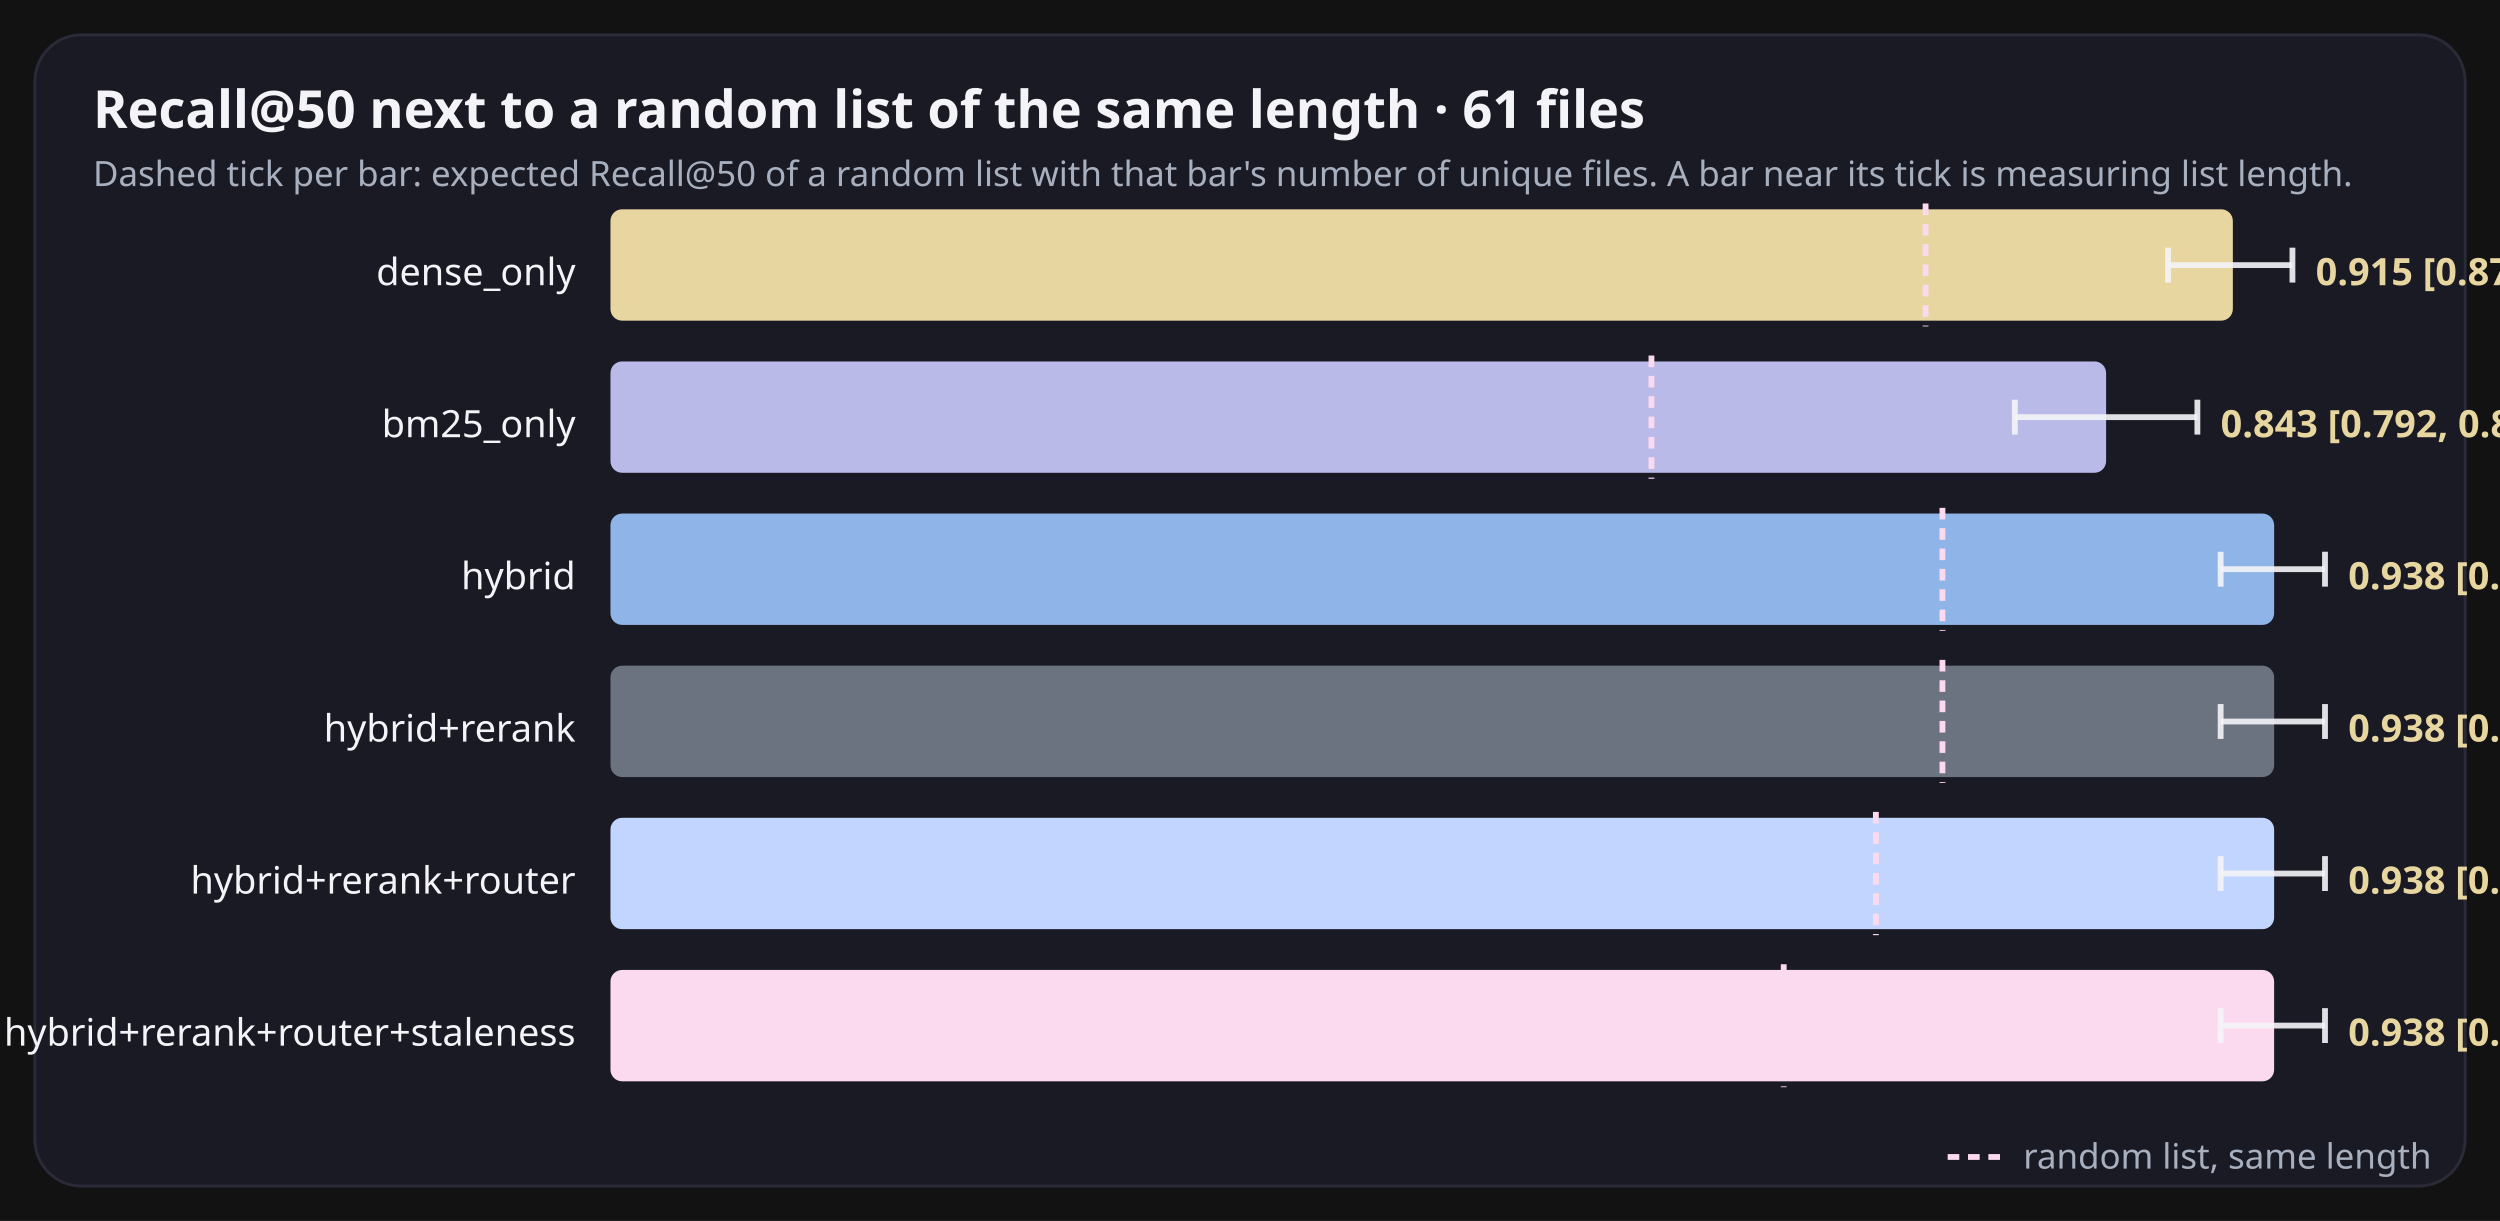
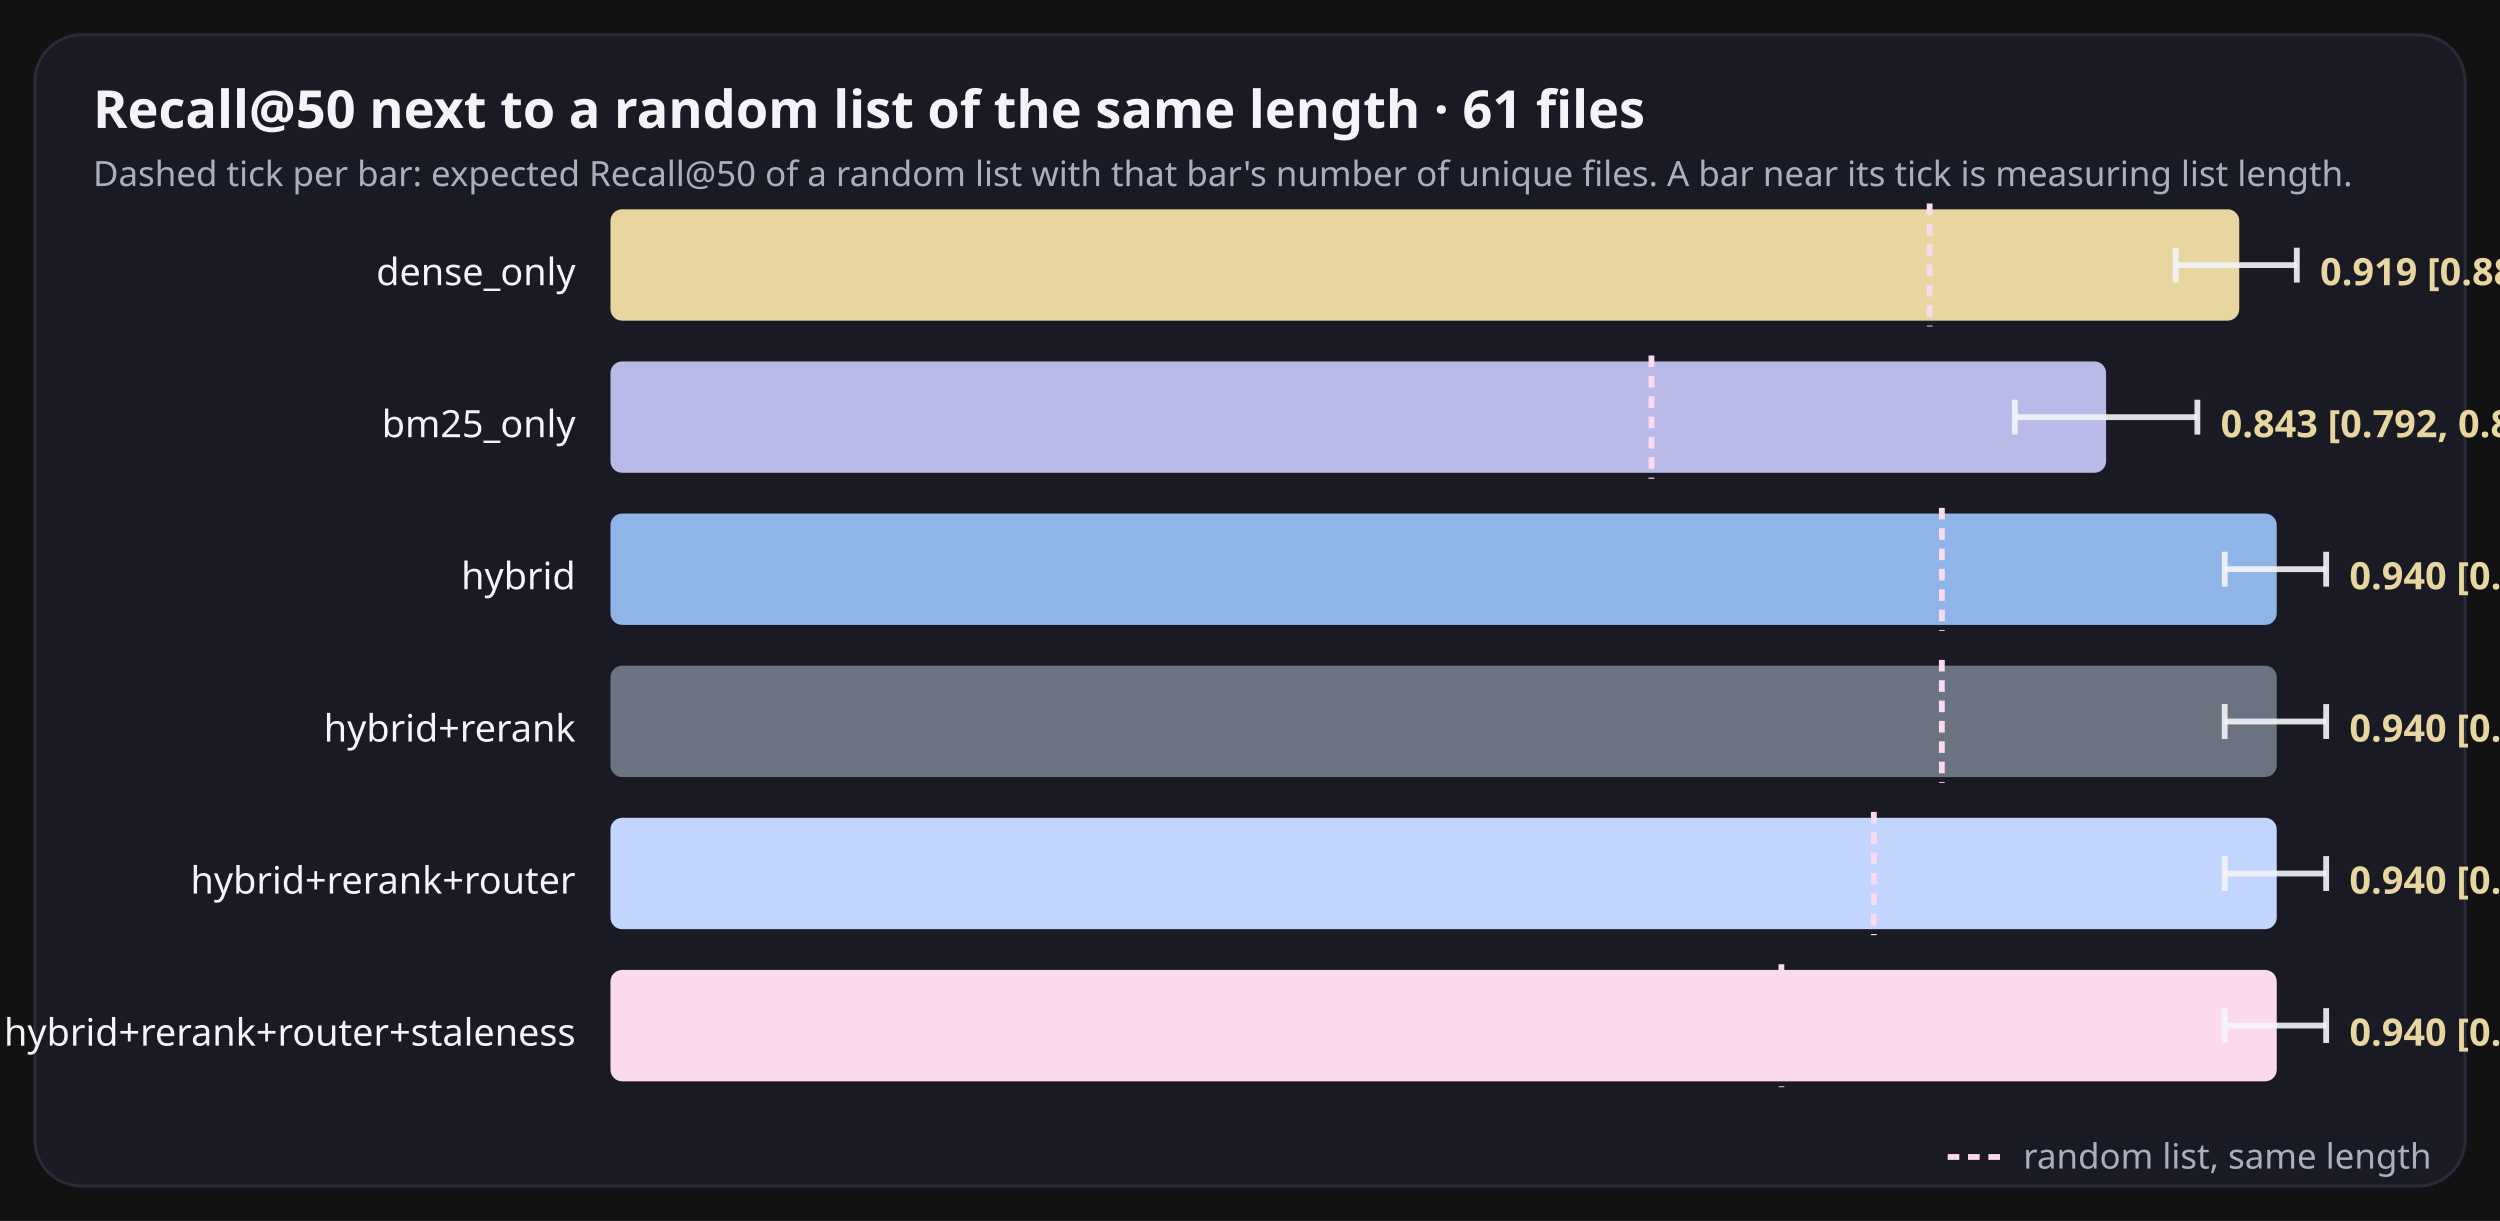
<svg xmlns="http://www.w3.org/2000/svg" width="860" height="420" viewBox="0 0 860 420" role="img" aria-label="Recall@50 next to a random list of the same length  ·  61 files">
  <rect width="860" height="420" fill="#121212" />
  <rect x="12" y="12" width="836" height="396" rx="16" fill="#1A1A24" stroke="#2A2A38" />
  <text x="32" y="44" fill="#F4F4F8" font-family="ui-sans-serif, system-ui, sans-serif" font-size="18" font-weight="700">Recall@50 next to a random list of the same length  ·  61 files</text>
  <text x="32" y="64" fill="#A8B0C0" font-family="ui-sans-serif, system-ui, sans-serif" font-size="12">Dashed tick per bar: expected Recall@50 of a random list with that bar's number of unique files. A bar near its tick is measuring list length.</text>
-   <rect x="210" y="72.0" width="558.1" height="38.3" rx="4" fill="#E8D6A0" />
+   <rect x="210" y="72.0" width="560.3" height="38.3" rx="4" fill="#E8D6A0" />
  <text x="198" y="98.1" text-anchor="end" fill="#F4F4F8" font-family="ui-sans-serif, system-ui, sans-serif" font-size="13">dense_only</text>
-   <line x1="745.8" y1="91.2" x2="788.6" y2="91.2" stroke="#F4F4F8" stroke-width="2" opacity="0.9" />
-   <line x1="745.8" y1="85.2" x2="745.8" y2="97.2" stroke="#F4F4F8" stroke-width="2" opacity="0.9" />
-   <line x1="788.6" y1="85.2" x2="788.6" y2="97.2" stroke="#F4F4F8" stroke-width="2" opacity="0.9" />
-   <line x1="662.4" y1="70.0" x2="662.4" y2="112.3" stroke="#FBDAEF" stroke-width="2" stroke-dasharray="4 3" />
-   <text x="796.6" y="98.1" fill="#E8D6A0" font-family="ui-sans-serif, system-ui, sans-serif" font-size="13" font-weight="600">0.915  [0.878, 0.949]</text>
+   <line x1="748.4" y1="91.2" x2="790.1" y2="91.2" stroke="#F4F4F8" stroke-width="2" opacity="0.9" />
+   <line x1="748.4" y1="85.2" x2="748.4" y2="97.2" stroke="#F4F4F8" stroke-width="2" opacity="0.9" />
+   <line x1="790.1" y1="85.2" x2="790.1" y2="97.2" stroke="#F4F4F8" stroke-width="2" opacity="0.9" />
+   <line x1="663.8" y1="70.0" x2="663.8" y2="112.3" stroke="#FBDAEF" stroke-width="2" stroke-dasharray="4 3" />
+   <text x="798.1" y="98.1" fill="#E8D6A0" font-family="ui-sans-serif, system-ui, sans-serif" font-size="13" font-weight="600">0.919  [0.883, 0.951]</text>
  <rect x="210" y="124.333" width="514.5" height="38.3" rx="4" fill="#BABAE9" />
  <text x="198" y="150.4" text-anchor="end" fill="#F4F4F8" font-family="ui-sans-serif, system-ui, sans-serif" font-size="13">bm25_only</text>
  <line x1="693.1" y1="143.5" x2="755.9" y2="143.5" stroke="#F4F4F8" stroke-width="2" opacity="0.9" />
  <line x1="693.1" y1="137.5" x2="693.1" y2="149.5" stroke="#F4F4F8" stroke-width="2" opacity="0.9" />
  <line x1="755.9" y1="137.5" x2="755.9" y2="149.5" stroke="#F4F4F8" stroke-width="2" opacity="0.9" />
  <line x1="568.1" y1="122.3" x2="568.1" y2="164.7" stroke="#FBDAEF" stroke-width="2" stroke-dasharray="4 3" />
  <text x="763.9" y="150.4" fill="#E8D6A0" font-family="ui-sans-serif, system-ui, sans-serif" font-size="13" font-weight="600">0.843  [0.792, 0.895]</text>
-   <rect x="210" y="176.667" width="572.3" height="38.3" rx="4" fill="#8EB4E8" />
+   <rect x="210" y="176.667" width="573.2" height="38.3" rx="4" fill="#8EB4E8" />
  <text x="198" y="202.7" text-anchor="end" fill="#F4F4F8" font-family="ui-sans-serif, system-ui, sans-serif" font-size="13">hybrid</text>
-   <line x1="763.9" y1="195.8" x2="799.8" y2="195.8" stroke="#F4F4F8" stroke-width="2" opacity="0.9" />
-   <line x1="763.9" y1="189.8" x2="763.9" y2="201.8" stroke="#F4F4F8" stroke-width="2" opacity="0.9" />
-   <line x1="799.8" y1="189.8" x2="799.8" y2="201.8" stroke="#F4F4F8" stroke-width="2" opacity="0.9" />
-   <line x1="668.2" y1="174.7" x2="668.2" y2="217.0" stroke="#FBDAEF" stroke-width="2" stroke-dasharray="4 3" />
-   <text x="807.8" y="202.7" fill="#E8D6A0" font-family="ui-sans-serif, system-ui, sans-serif" font-size="13" font-weight="600">0.938  [0.908, 0.967]</text>
-   <rect x="210" y="229.0" width="572.3" height="38.3" rx="4" fill="#6B7280" />
+   <line x1="765.3" y1="195.8" x2="800.2" y2="195.8" stroke="#F4F4F8" stroke-width="2" opacity="0.9" />
+   <line x1="765.3" y1="189.8" x2="765.3" y2="201.8" stroke="#F4F4F8" stroke-width="2" opacity="0.9" />
+   <line x1="800.2" y1="189.8" x2="800.2" y2="201.8" stroke="#F4F4F8" stroke-width="2" opacity="0.9" />
+   <line x1="668.0" y1="174.7" x2="668.0" y2="217.0" stroke="#FBDAEF" stroke-width="2" stroke-dasharray="4 3" />
+   <text x="808.2" y="202.7" fill="#E8D6A0" font-family="ui-sans-serif, system-ui, sans-serif" font-size="13" font-weight="600">0.940  [0.910, 0.968]</text>
+   <rect x="210" y="229.0" width="573.2" height="38.3" rx="4" fill="#6B7280" />
  <text x="198" y="255.1" text-anchor="end" fill="#F4F4F8" font-family="ui-sans-serif, system-ui, sans-serif" font-size="13">hybrid+rerank</text>
-   <line x1="763.9" y1="248.2" x2="799.8" y2="248.2" stroke="#F4F4F8" stroke-width="2" opacity="0.9" />
-   <line x1="763.9" y1="242.2" x2="763.9" y2="254.2" stroke="#F4F4F8" stroke-width="2" opacity="0.9" />
-   <line x1="799.8" y1="242.2" x2="799.8" y2="254.2" stroke="#F4F4F8" stroke-width="2" opacity="0.9" />
-   <line x1="668.2" y1="227.0" x2="668.2" y2="269.3" stroke="#FBDAEF" stroke-width="2" stroke-dasharray="4 3" />
-   <text x="807.8" y="255.1" fill="#E8D6A0" font-family="ui-sans-serif, system-ui, sans-serif" font-size="13" font-weight="600">0.938  [0.908, 0.967]</text>
-   <rect x="210" y="281.333" width="572.3" height="38.3" rx="4" fill="#C2D5FF" />
+   <line x1="765.3" y1="248.2" x2="800.2" y2="248.2" stroke="#F4F4F8" stroke-width="2" opacity="0.9" />
+   <line x1="765.3" y1="242.2" x2="765.3" y2="254.2" stroke="#F4F4F8" stroke-width="2" opacity="0.9" />
+   <line x1="800.2" y1="242.2" x2="800.2" y2="254.2" stroke="#F4F4F8" stroke-width="2" opacity="0.9" />
+   <line x1="668.0" y1="227.0" x2="668.0" y2="269.3" stroke="#FBDAEF" stroke-width="2" stroke-dasharray="4 3" />
+   <text x="808.2" y="255.1" fill="#E8D6A0" font-family="ui-sans-serif, system-ui, sans-serif" font-size="13" font-weight="600">0.940  [0.910, 0.968]</text>
+   <rect x="210" y="281.333" width="573.2" height="38.3" rx="4" fill="#C2D5FF" />
  <text x="198" y="307.4" text-anchor="end" fill="#F4F4F8" font-family="ui-sans-serif, system-ui, sans-serif" font-size="13">hybrid+rerank+router</text>
-   <line x1="763.9" y1="300.5" x2="799.8" y2="300.5" stroke="#F4F4F8" stroke-width="2" opacity="0.9" />
-   <line x1="763.9" y1="294.5" x2="763.9" y2="306.5" stroke="#F4F4F8" stroke-width="2" opacity="0.9" />
-   <line x1="799.8" y1="294.5" x2="799.8" y2="306.5" stroke="#F4F4F8" stroke-width="2" opacity="0.9" />
-   <line x1="645.3" y1="279.3" x2="645.3" y2="321.7" stroke="#FBDAEF" stroke-width="2" stroke-dasharray="4 3" />
-   <text x="807.8" y="307.4" fill="#E8D6A0" font-family="ui-sans-serif, system-ui, sans-serif" font-size="13" font-weight="600">0.938  [0.908, 0.967]</text>
-   <rect x="210" y="333.667" width="572.3" height="38.3" rx="4" fill="#FBDAEF" />
+   <line x1="765.3" y1="300.5" x2="800.2" y2="300.5" stroke="#F4F4F8" stroke-width="2" opacity="0.9" />
+   <line x1="765.3" y1="294.5" x2="765.3" y2="306.5" stroke="#F4F4F8" stroke-width="2" opacity="0.9" />
+   <line x1="800.2" y1="294.5" x2="800.2" y2="306.5" stroke="#F4F4F8" stroke-width="2" opacity="0.9" />
+   <line x1="644.6" y1="279.3" x2="644.6" y2="321.7" stroke="#FBDAEF" stroke-width="2" stroke-dasharray="4 3" />
+   <text x="808.2" y="307.4" fill="#E8D6A0" font-family="ui-sans-serif, system-ui, sans-serif" font-size="13" font-weight="600">0.940  [0.910, 0.968]</text>
+   <rect x="210" y="333.667" width="573.2" height="38.3" rx="4" fill="#FBDAEF" />
  <text x="198" y="359.7" text-anchor="end" fill="#F4F4F8" font-family="ui-sans-serif, system-ui, sans-serif" font-size="13">hybrid+rerank+router+staleness</text>
-   <line x1="763.9" y1="352.8" x2="799.8" y2="352.8" stroke="#F4F4F8" stroke-width="2" opacity="0.9" />
-   <line x1="763.9" y1="346.8" x2="763.9" y2="358.8" stroke="#F4F4F8" stroke-width="2" opacity="0.9" />
-   <line x1="799.8" y1="346.8" x2="799.8" y2="358.8" stroke="#F4F4F8" stroke-width="2" opacity="0.9" />
-   <line x1="613.6" y1="331.7" x2="613.6" y2="374.0" stroke="#FBDAEF" stroke-width="2" stroke-dasharray="4 3" />
-   <text x="807.8" y="359.7" fill="#E8D6A0" font-family="ui-sans-serif, system-ui, sans-serif" font-size="13" font-weight="600">0.938  [0.908, 0.967]</text>
+   <line x1="765.3" y1="352.8" x2="800.2" y2="352.8" stroke="#F4F4F8" stroke-width="2" opacity="0.9" />
+   <line x1="765.3" y1="346.8" x2="765.3" y2="358.8" stroke="#F4F4F8" stroke-width="2" opacity="0.9" />
+   <line x1="800.2" y1="346.8" x2="800.2" y2="358.8" stroke="#F4F4F8" stroke-width="2" opacity="0.9" />
+   <line x1="612.8" y1="331.7" x2="612.8" y2="374.0" stroke="#FBDAEF" stroke-width="2" stroke-dasharray="4 3" />
+   <text x="808.2" y="359.7" fill="#E8D6A0" font-family="ui-sans-serif, system-ui, sans-serif" font-size="13" font-weight="600">0.940  [0.910, 0.968]</text>
  <line x1="670" y1="398" x2="690" y2="398" stroke="#FBDAEF" stroke-width="2" stroke-dasharray="4 3" />
  <text x="696" y="402" fill="#A8B0C0" font-family="ui-sans-serif, system-ui, sans-serif" font-size="12">random list, same length</text>
</svg>
